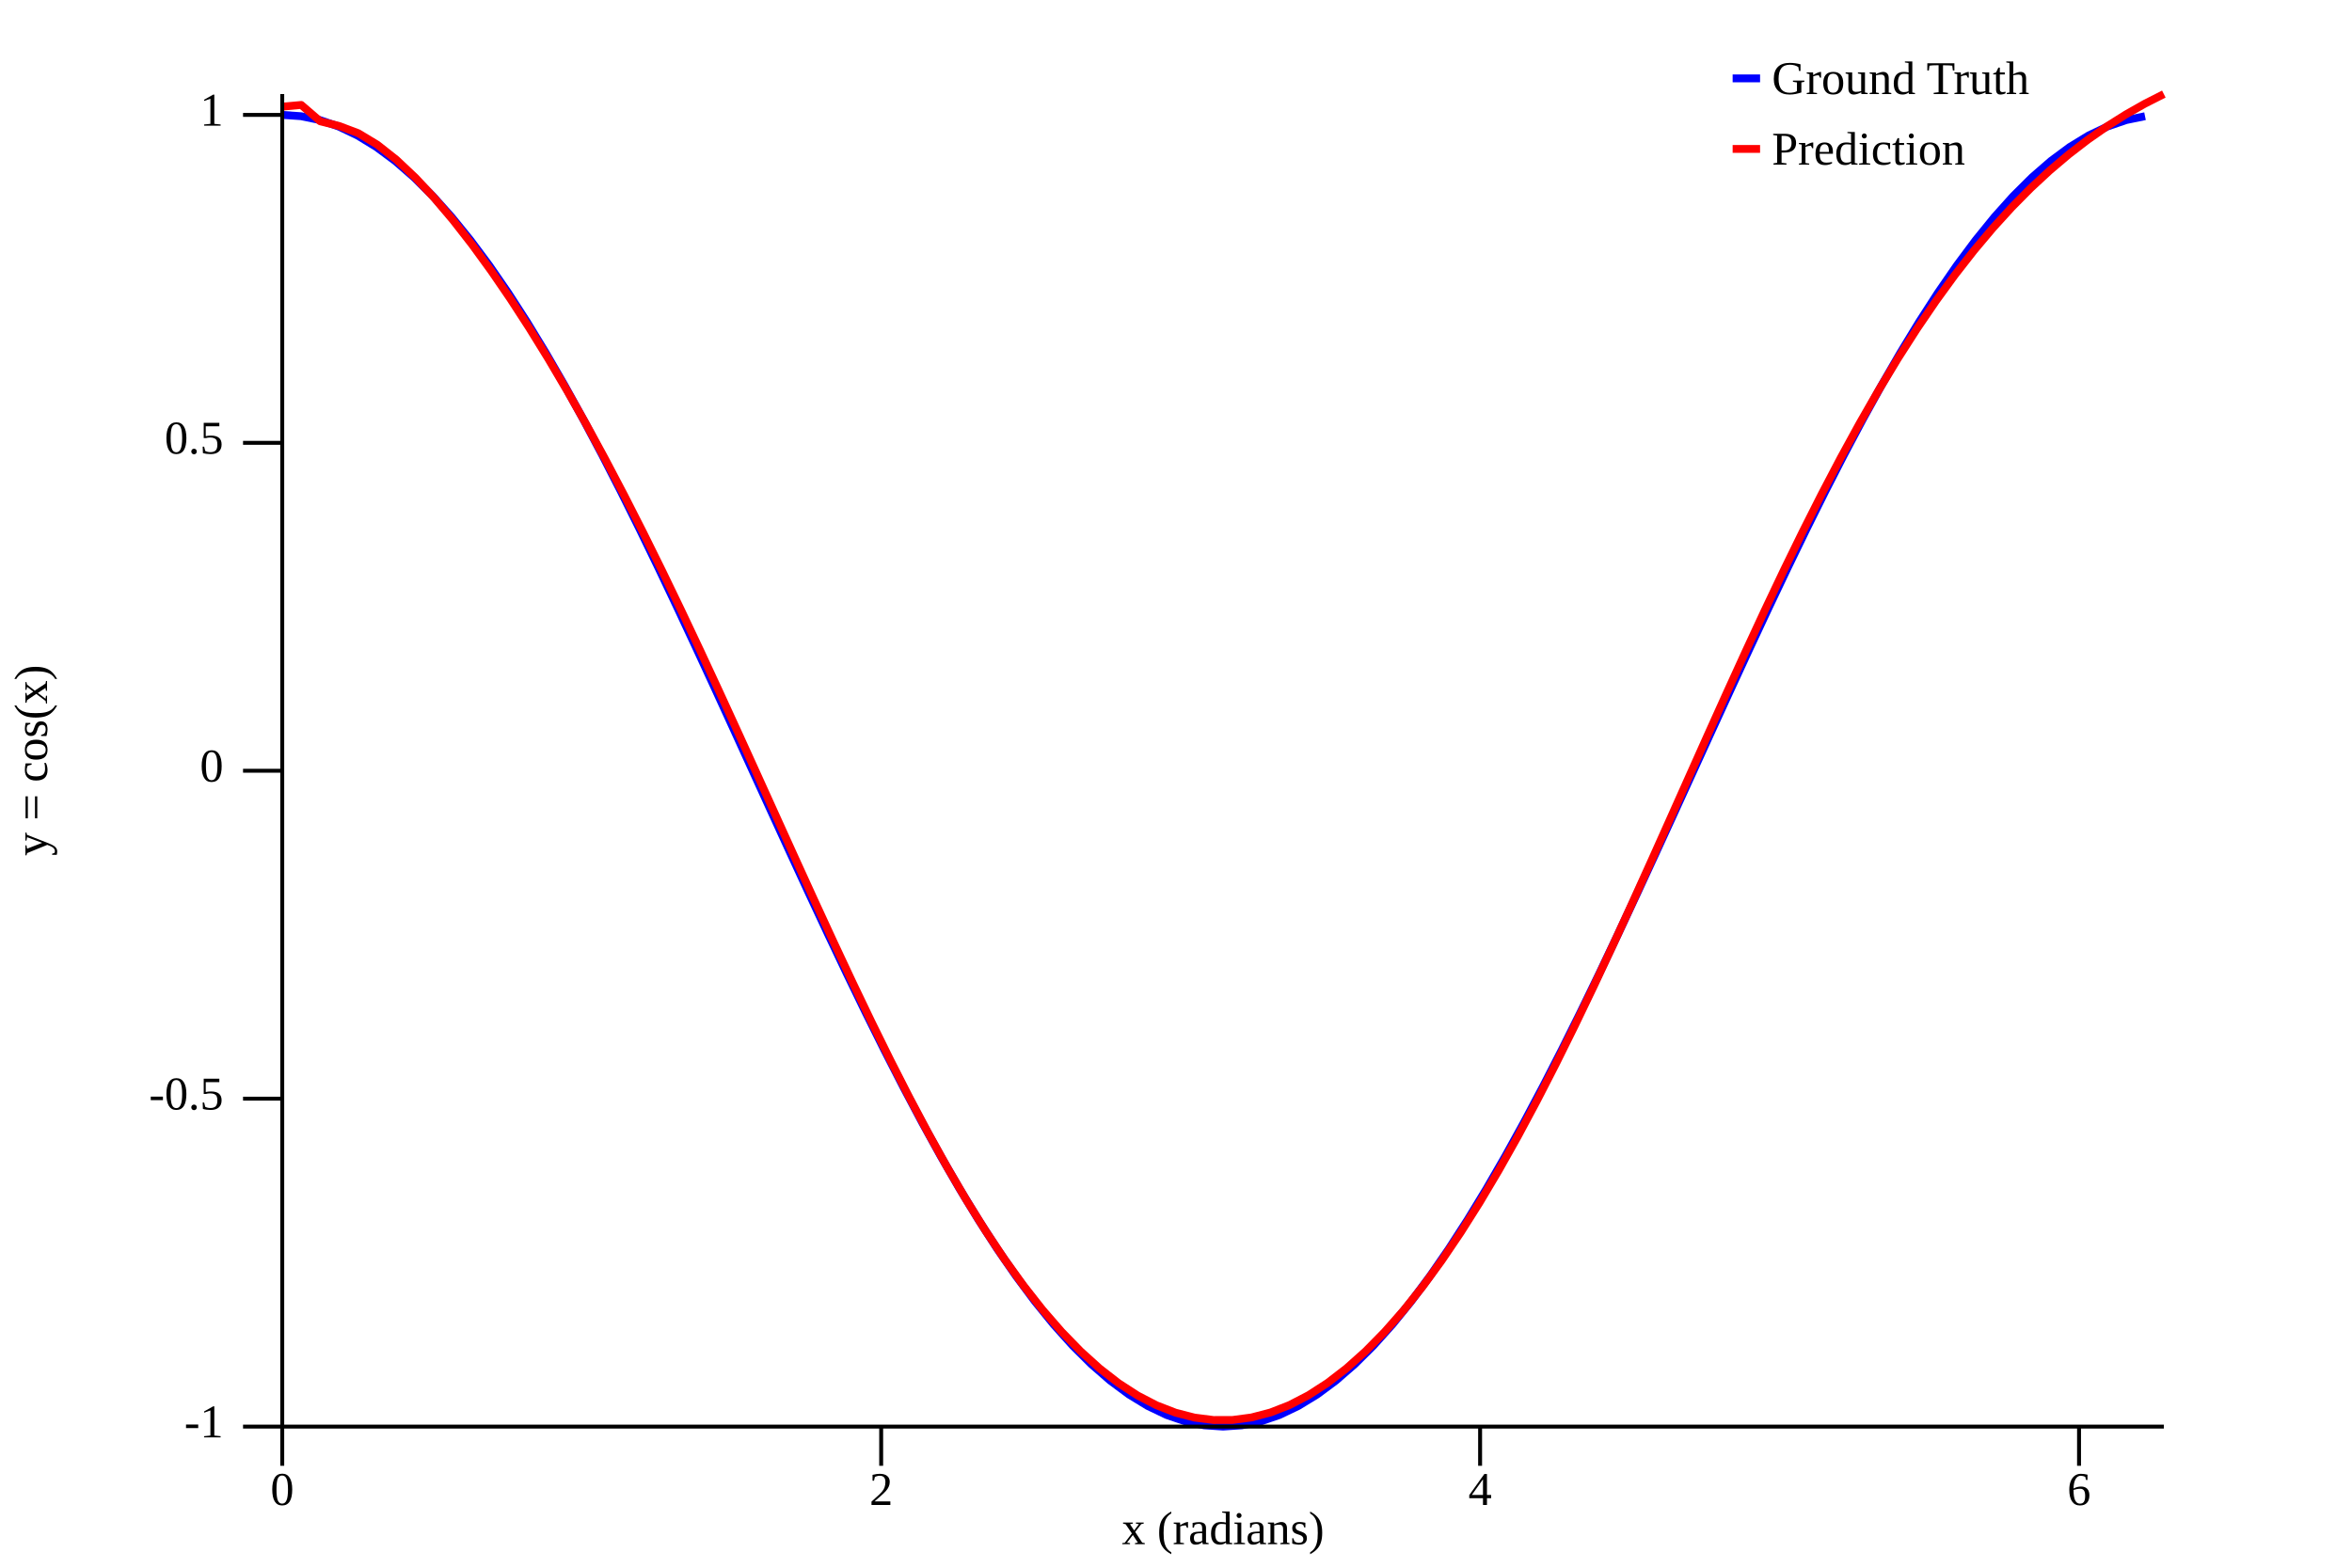
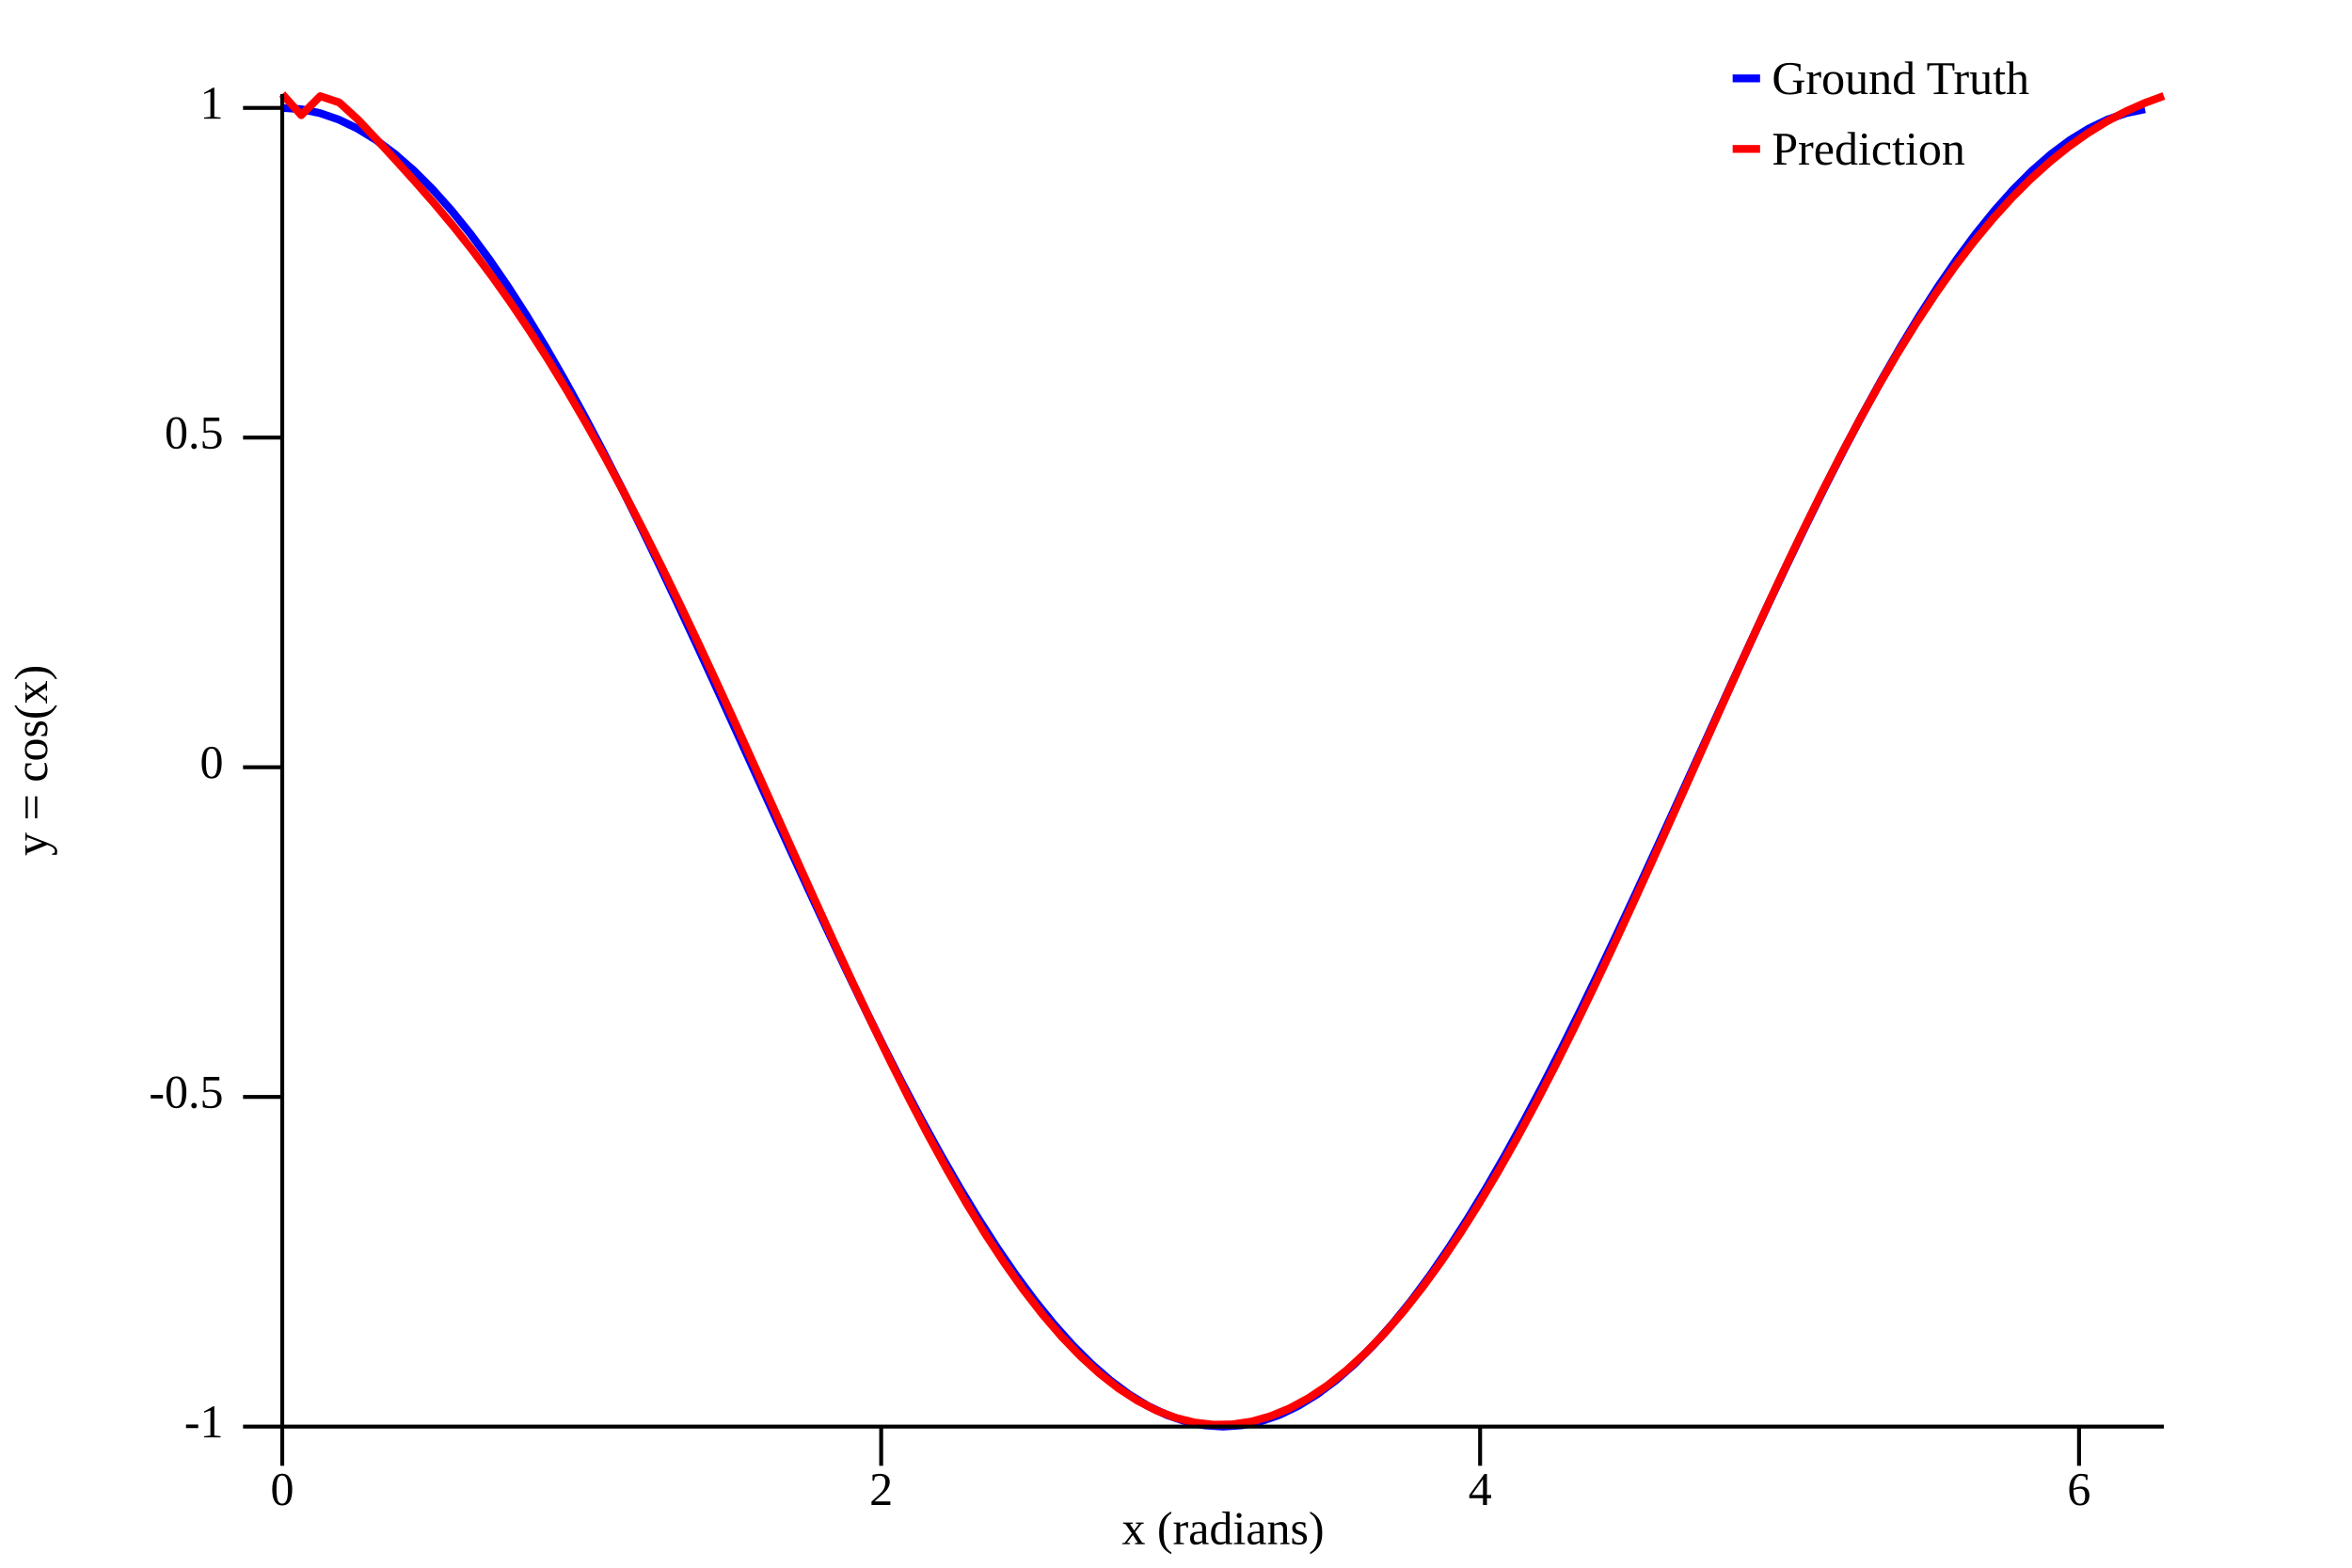
<svg xmlns="http://www.w3.org/2000/svg" viewBox="0 0 600 400">
  <g transform="translate(72, 364)">
    <g>
      <g>
-         <path d="M0,-334.683 L0,-334.683 L4.8,-334.352 L9.6,-333.363 L14.4,-331.718 L19.2,-329.425 L24,-326.492 L28.8,-322.931 L33.6,-318.756 L38.4,-313.984 L43.2,-308.632 L48,-302.723 L52.8,-296.28 L57.6,-289.328 L62.4,-281.894 L67.2,-274.009 L72,-265.702 L76.8,-257.007 L81.6,-247.959 L86.4,-238.592 L91.2,-228.944 L96,-219.053 L100.8,-208.957 L105.6,-198.698 L110.4,-188.315 L115.2,-177.849 L120,-167.341 L124.8,-156.834 L129.6,-146.368 L134.4,-135.985 L139.2,-125.725 L144,-115.63 L148.8,-105.739 L153.6,-96.091 L158.4,-86.724 L163.2,-77.675 L168,-68.981 L172.8,-60.674 L177.6,-52.788 L182.4,-45.355 L187.2,-38.403 L192,-31.959 L196.8,-26.05 L201.6,-20.699 L206.4,-15.926 L211.2,-11.751 L216,-8.19 L220.8,-5.257 L225.6,-2.964 L230.4,-1.32 L235.2,-0.33 L240,-0 L244.8,-0.33 L249.6,-1.32 L254.4,-2.964 L259.2,-5.257 L264,-8.19 L268.8,-11.751 L273.6,-15.926 L278.4,-20.699 L283.2,-26.05 L288,-31.959 L292.8,-38.403 L297.6,-45.355 L302.4,-52.788 L307.2,-60.674 L312,-68.981 L316.8,-77.675 L321.6,-86.724 L326.4,-96.091 L331.2,-105.739 L336,-115.63 L340.8,-125.725 L345.6,-135.985 L350.4,-146.368 L355.2,-156.834 L360,-167.341 L364.8,-177.849 L369.6,-188.315 L374.4,-198.698 L379.2,-208.957 L384,-219.053 L388.8,-228.944 L393.6,-238.592 L398.4,-247.959 L403.2,-257.007 L408,-265.702 L412.8,-274.009 L417.6,-281.894 L422.4,-289.328 L427.2,-296.28 L432,-302.723 L436.8,-308.632 L441.6,-313.984 L446.4,-318.756 L451.2,-322.931 L456,-326.492 L460.8,-329.425 L465.6,-331.718 L470.4,-333.363 L475.2,-334.352" fill="none" stroke="blue" stroke-linejoin="round" stroke-width="2" />
+         <path d="M0,-336.466 L0,-336.466 L4.8,-336.134 L9.6,-335.139 L14.4,-333.486 L19.2,-331.18 L24,-328.232 L28.8,-324.652 L33.6,-320.454 L38.4,-315.656 L43.2,-310.276 L48,-304.336 L52.8,-297.858 L57.6,-290.869 L62.4,-283.396 L67.2,-275.468 L72,-267.118 L76.8,-258.376 L81.6,-249.28 L86.4,-239.863 L91.2,-230.163 L96,-220.22 L100.8,-210.071 L105.6,-199.756 L110.4,-189.318 L115.2,-178.796 L120,-168.233 L124.8,-157.669 L129.6,-147.148 L134.4,-136.709 L139.2,-126.395 L144,-116.246 L148.8,-106.302 L153.6,-96.603 L158.4,-87.186 L163.2,-78.089 L168,-69.348 L172.8,-60.997 L177.6,-53.07 L182.4,-45.596 L187.2,-38.607 L192,-32.13 L196.8,-26.189 L201.6,-20.809 L206.4,-16.011 L211.2,-11.814 L216,-8.234 L220.8,-5.285 L225.6,-2.98 L230.4,-1.327 L235.2,-0.332 L240,-0 L244.8,-0.332 L249.6,-1.327 L254.4,-2.98 L259.2,-5.285 L264,-8.234 L268.8,-11.814 L273.6,-16.011 L278.4,-20.809 L283.2,-26.189 L288,-32.13 L292.8,-38.607 L297.6,-45.596 L302.4,-53.07 L307.2,-60.997 L312,-69.348 L316.8,-78.089 L321.6,-87.186 L326.4,-96.603 L331.2,-106.302 L336,-116.246 L340.8,-126.395 L345.6,-136.709 L350.4,-147.148 L355.2,-157.669 L360,-168.233 L364.8,-178.796 L369.6,-189.318 L374.4,-199.756 L379.2,-210.071 L384,-220.22 L388.8,-230.163 L393.6,-239.863 L398.4,-249.28 L403.2,-258.376 L408,-267.118 L412.8,-275.468 L417.6,-283.396 L422.4,-290.869 L427.2,-297.858 L432,-304.336 L436.8,-310.276 L441.6,-315.656 L446.4,-320.454 L451.2,-324.652 L456,-328.232 L460.8,-331.18 L465.6,-333.486 L470.4,-335.139 L475.2,-336.134" fill="none" stroke="blue" stroke-linejoin="round" stroke-width="2" />
      </g>
    </g>
    <g transform="translate(380, -340)">
      <text font-size="12" text-anchor="start" x="0" y="0">
Ground Truth
</text>
      <line stroke="blue" stroke-width="2" x1="-10" x2="-3" y1="-4" y2="-4" />
    </g>
    <g>
      <g>
-         <path d="M0,-336.786 L0,-336.786 L4.848,-337.225 L9.697,-333.047 L14.545,-331.849 L19.394,-330.012 L24.242,-327.087 L29.091,-323.264 L33.939,-318.692 L38.788,-313.493 L43.636,-307.752 L48.485,-301.529 L53.333,-294.864 L58.182,-287.784 L63.03,-280.311 L67.879,-272.459 L72.727,-264.241 L77.576,-255.672 L82.424,-246.766 L87.273,-237.541 L92.121,-228.016 L96.97,-218.217 L101.818,-208.171 L106.667,-197.913 L111.515,-187.478 L116.364,-176.909 L121.212,-166.25 L126.061,-155.551 L130.909,-144.863 L135.758,-134.238 L140.606,-123.73 L145.455,-113.394 L150.303,-103.282 L155.152,-93.445 L160,-83.934 L164.848,-74.793 L169.697,-66.065 L174.545,-57.789 L179.394,-49.998 L184.242,-42.724 L189.091,-35.99 L193.939,-29.82 L198.788,-24.232 L203.636,-19.241 L208.485,-14.857 L213.333,-11.09 L218.182,-7.947 L223.03,-5.433 L227.879,-3.549 L232.727,-2.298 L237.576,-1.679 L242.424,-1.692 L247.273,-2.335 L252.121,-3.605 L256.97,-5.5 L261.818,-8.014 L266.667,-11.142 L271.515,-14.878 L276.364,-19.215 L281.212,-24.143 L286.061,-29.652 L290.909,-35.727 L295.758,-42.355 L300.606,-49.516 L305.455,-57.189 L310.303,-65.35 L315.152,-73.971 L320,-83.018 L324.848,-92.455 L329.697,-102.243 L334.545,-112.337 L339.394,-122.688 L344.242,-133.246 L349.091,-143.956 L353.939,-154.762 L358.788,-165.607 L363.636,-176.433 L368.485,-187.182 L373.333,-197.799 L378.182,-208.232 L383.03,-218.429 L387.879,-228.346 L392.727,-237.941 L397.576,-247.179 L402.424,-256.03 L407.273,-264.47 L412.121,-272.479 L416.97,-280.045 L421.818,-287.16 L426.667,-293.821 L431.515,-300.03 L436.364,-305.793 L441.212,-311.119 L446.061,-316.022 L450.909,-320.516 L455.758,-324.619 L460.606,-328.352 L465.455,-331.735 L470.303,-334.788 L475.152,-337.536 L480,-340" fill="none" stroke="red" stroke-linejoin="round" stroke-width="2" />
+         <path d="M0,-340 L0,-340 L4.848,-334.616 L9.697,-339.462 L14.545,-337.853 L19.394,-333.413 L24.242,-328.246 L29.091,-322.96 L33.939,-317.597 L38.788,-312.067 L43.636,-306.281 L48.485,-300.181 L53.333,-293.731 L58.182,-286.914 L63.03,-279.722 L67.879,-272.15 L72.727,-264.199 L77.576,-255.872 L82.424,-247.178 L87.273,-238.129 L92.121,-228.742 L96.97,-219.04 L101.818,-209.052 L106.667,-198.811 L111.515,-188.357 L116.364,-177.734 L121.212,-166.993 L126.061,-156.186 L130.909,-145.369 L135.758,-134.6 L140.606,-123.939 L145.455,-113.444 L150.303,-103.172 L155.152,-93.179 L160,-83.517 L164.848,-74.233 L169.697,-65.372 L174.545,-56.973 L179.394,-49.071 L184.242,-41.698 L189.091,-34.878 L193.939,-28.635 L198.788,-22.987 L203.636,-17.949 L208.485,-13.533 L213.333,-9.749 L218.182,-6.604 L223.03,-4.102 L227.879,-2.247 L232.727,-1.04 L237.576,-0.48 L242.424,-0.566 L247.273,-1.295 L252.121,-2.661 L256.97,-4.66 L261.818,-7.284 L266.667,-10.525 L271.515,-14.372 L276.364,-18.816 L281.212,-23.842 L286.061,-29.436 L290.909,-35.582 L295.758,-42.262 L300.606,-49.456 L305.455,-57.14 L310.303,-65.291 L315.152,-73.88 L320,-82.878 L324.848,-92.251 L329.697,-101.963 L334.545,-111.977 L339.394,-122.249 L344.242,-132.736 L349.091,-143.391 L353.939,-154.163 L358.788,-165.002 L363.636,-175.856 L368.485,-186.67 L373.333,-197.391 L378.182,-207.967 L383.03,-218.345 L387.879,-228.476 L392.727,-238.315 L397.576,-247.817 L402.424,-256.945 L407.273,-265.665 L412.121,-273.947 L416.97,-281.767 L421.818,-289.109 L426.667,-295.958 L431.515,-302.307 L436.364,-308.154 L441.212,-313.498 L446.061,-318.348 L450.909,-322.71 L455.758,-326.599 L460.606,-330.028 L465.455,-333.016 L470.303,-335.579 L475.152,-337.738 L480,-339.514" fill="none" stroke="red" stroke-linejoin="round" stroke-width="2" />
      </g>
    </g>
    <g transform="translate(380, -322)">
      <text font-size="12" text-anchor="start" x="0" y="0">
Prediction
</text>
      <line stroke="red" stroke-width="2" x1="-10" x2="-3" y1="-4" y2="-4" />
    </g>
    <g>
      <g>
        <line stroke="black" stroke-width="1" x1="0" x2="0" y1="0" y2="10" />
        <line stroke="black" stroke-width="1" x1="152.789" x2="152.789" y1="0" y2="10" />
        <line stroke="black" stroke-width="1" x1="305.577" x2="305.577" y1="0" y2="10" />
        <line stroke="black" stroke-width="1" x1="458.366" x2="458.366" y1="0" y2="10" />
      </g>
      <line stroke="black" stroke-width="1" x1="0" x2="480" y1="0" y2="0" />
      <g>
        <text font-size="12" text-anchor="middle" x="0" y="20">
0
</text>
        <text font-size="12" text-anchor="middle" x="152.789" y="20">
2
</text>
        <text font-size="12" text-anchor="middle" x="305.577" y="20">
4
</text>
        <text font-size="12" text-anchor="middle" x="458.366" y="20">
6
</text>
      </g>
      <text font-size="12" text-anchor="middle" x="240" y="30">
x (radians)
</text>
    </g>
    <g>
      <g>
        <line stroke="black" stroke-width="1" x1="0" x2="-10" y1="-0" y2="-0" />
-         <line stroke="black" stroke-width="1" x1="0" x2="-10" y1="-83.671" y2="-83.671" />
-         <line stroke="black" stroke-width="1" x1="0" x2="-10" y1="-167.341" y2="-167.341" />
-         <line stroke="black" stroke-width="1" x1="0" x2="-10" y1="-251.012" y2="-251.012" />
-         <line stroke="black" stroke-width="1" x1="0" x2="-10" y1="-334.683" y2="-334.683" />
+         <line stroke="black" stroke-width="1" x1="0" x2="-10" y1="-84.116" y2="-84.116" />
+         <line stroke="black" stroke-width="1" x1="0" x2="-10" y1="-168.233" y2="-168.233" />
+         <line stroke="black" stroke-width="1" x1="0" x2="-10" y1="-252.349" y2="-252.349" />
+         <line stroke="black" stroke-width="1" x1="0" x2="-10" y1="-336.466" y2="-336.466" />
      </g>
      <line stroke="black" stroke-width="1" x1="0" x2="0" y1="0" y2="-340" />
      <g>
        <text dominant-baseline="middle" font-size="12" text-anchor="end" x="-15" y="-0">
-1
</text>
-         <text dominant-baseline="middle" font-size="12" text-anchor="end" x="-15" y="-83.671">
+         <text dominant-baseline="middle" font-size="12" text-anchor="end" x="-15" y="-84.116">
-0.5
</text>
-         <text dominant-baseline="middle" font-size="12" text-anchor="end" x="-15" y="-167.341">
+         <text dominant-baseline="middle" font-size="12" text-anchor="end" x="-15" y="-168.233">
0
</text>
-         <text dominant-baseline="middle" font-size="12" text-anchor="end" x="-15" y="-251.012">
+         <text dominant-baseline="middle" font-size="12" text-anchor="end" x="-15" y="-252.349">
0.5
</text>
-         <text dominant-baseline="middle" font-size="12" text-anchor="end" x="-15" y="-334.683">
+         <text dominant-baseline="middle" font-size="12" text-anchor="end" x="-15" y="-336.466">
1
</text>
      </g>
      <text font-size="12" text-anchor="middle" transform="rotate(-90 -48 -170)" x="-48" y="-182">
y = cos(x)
</text>
    </g>
  </g>
</svg>
